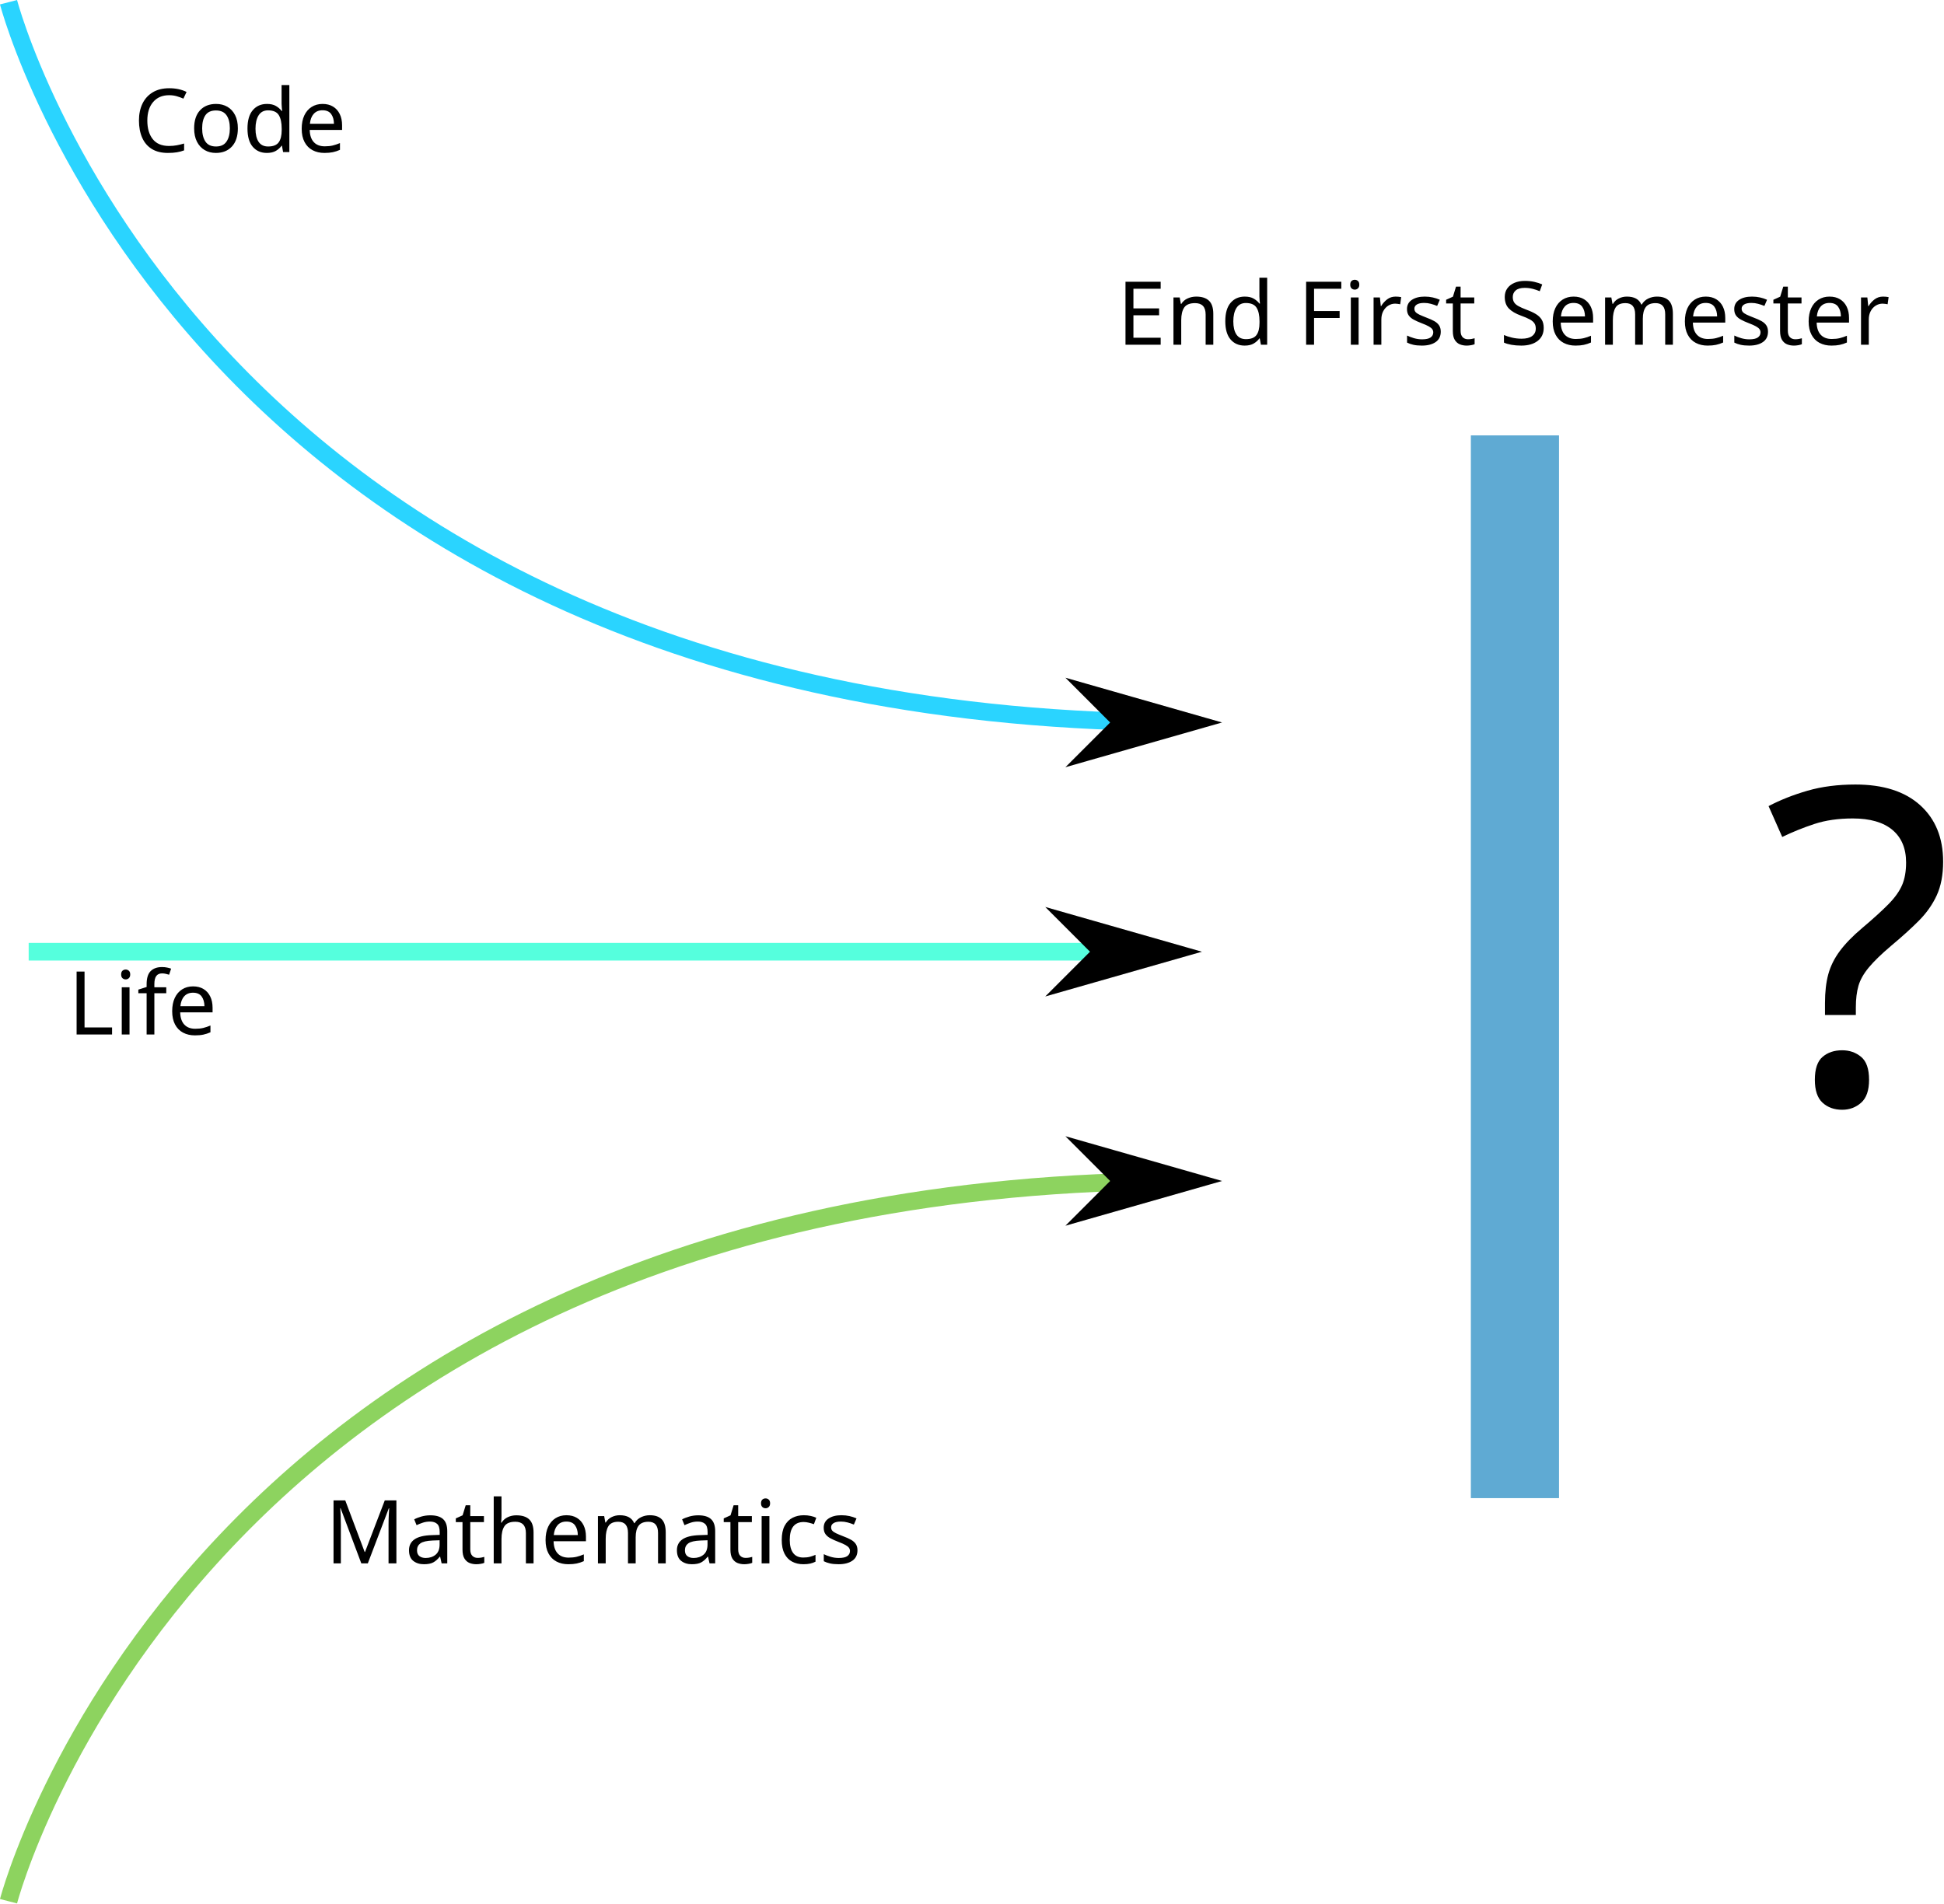
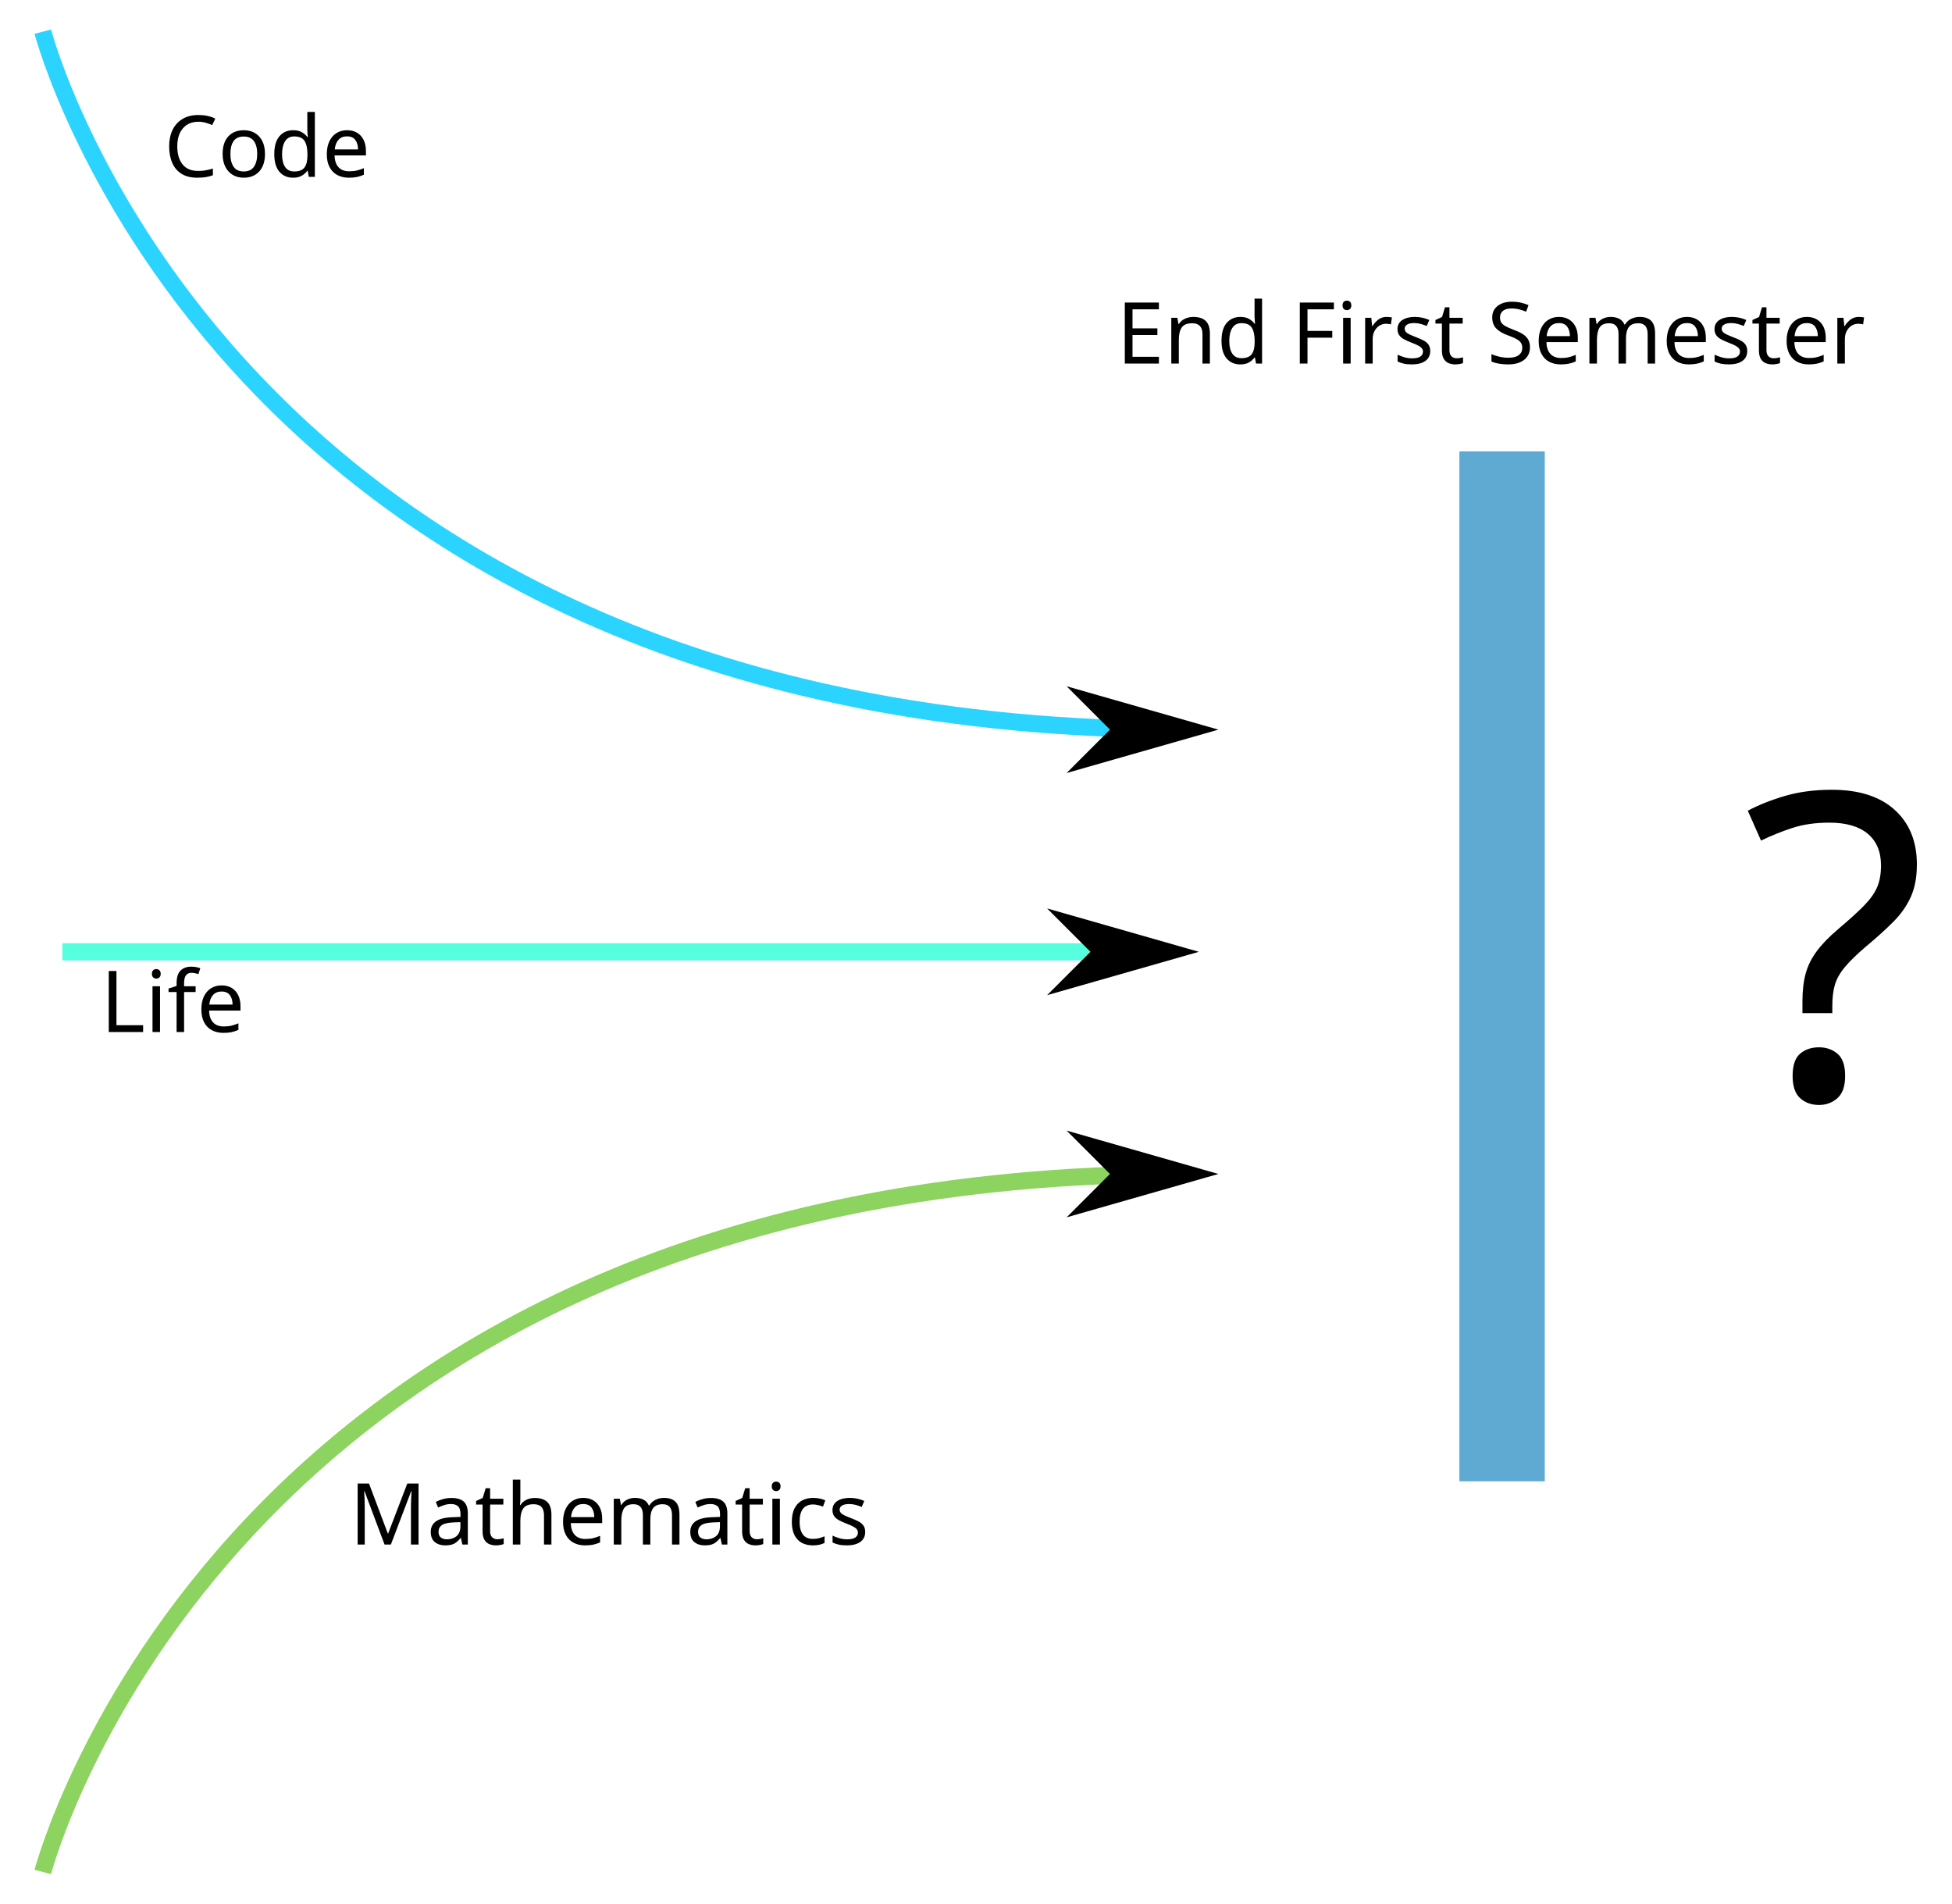
- <svg xmlns="http://www.w3.org/2000/svg" version="1.1" width="1102.558" height="1079.75" id="svg2">
+ <svg xmlns="http://www.w3.org/2000/svg" width="1142.857" height="1114.286" id="svg2" version="1.1">
  <defs id="defs4">
-     <marker refX="0" refY="0" orient="auto" id="Arrow1Mend" style="overflow:visible">
-       <path d="M 0,0 5,-5 -12.5,0 5,5 0,0 z" transform="matrix(-0.4,0,0,-0.4,-4,0)" id="path3778" style="fill-rule:evenodd;stroke:#000000;stroke-width:1pt" />
+     <marker orient="auto" refY="0" refX="0" id="Arrow1Mend" style="overflow:visible">
+       <path id="path3778" d="M 0,0 5,-5 -12.5,0 5,5 0,0 z" style="fill-rule:evenodd;stroke:#000000;stroke-width:1pt" transform="matrix(-0.4,0,0,-0.4,-4,0)" />
    </marker>
-     <marker refX="0" refY="0" orient="auto" id="Arrow1Mend-9" style="overflow:visible">
-       <path d="M 0,0 5,-5 -12.5,0 5,5 0,0 z" transform="matrix(-0.4,0,0,-0.4,-4,0)" id="path3778-4" style="fill-rule:evenodd;stroke:#000000;stroke-width:1pt" />
+     <marker orient="auto" refY="0" refX="0" id="Arrow1Mend-9" style="overflow:visible">
+       <path id="path3778-4" d="M 0,0 5,-5 -12.5,0 5,5 0,0 z" style="fill-rule:evenodd;stroke:#000000;stroke-width:1pt" transform="matrix(-0.4,0,0,-0.4,-4,0)" />
    </marker>
  </defs>
-   <g transform="translate(474.3438,97.46875)" id="layer1">
-     <path d="m 384.868,149.505 0,602.857" id="path2985" style="fill:#ff0000;stroke:#5faad3;stroke-width:50;stroke-linecap:butt;stroke-linejoin:miter;stroke-miterlimit:4;stroke-opacity:1;stroke-dasharray:none" />
-     <text x="159.143" y="98.076" id="text3755" xml:space="preserve" style="font-size:250px;font-style:normal;font-variant:normal;font-weight:normal;font-stretch:normal;line-height:125%;letter-spacing:0px;word-spacing:0px;fill:#000000;fill-opacity:1;stroke:none;font-family:Ubuntu Mono;-inkscape-font-specification:Ubuntu Mono">
-       <tspan x="159.143" y="98.076" id="tspan3757" style="font-size:50px">End First Semester</tspan>
-       <tspan x="159.143" y="160.576" id="tspan3759" />
-     </text>
-     <path d="m -458.08,442.407 645.714,0" id="path3763" style="fill:#55ffdd;stroke:#55ffdd;stroke-width:10;stroke-linecap:butt;stroke-linejoin:miter;stroke-miterlimit:4;stroke-opacity:1;stroke-dasharray:none;marker-end:url(#Arrow1Mend)" />
-     <path d="m -469.509,-96.209 c 0,0 105.714,408.571 668.571,408.571" id="path4209" style="fill:none;stroke:#2ad4ff;stroke-width:10;stroke-linecap:butt;stroke-linejoin:miter;stroke-miterlimit:4;stroke-opacity:1;stroke-dasharray:none;marker-end:url(#Arrow1Mend)" />
-     <path d="m -469.509,981.023 c 0,0 105.714,-408.571 668.571,-408.571" id="path4209-7" style="fill:none;stroke:#8dd35f;stroke-width:10;stroke-linecap:butt;stroke-linejoin:miter;stroke-miterlimit:4;stroke-opacity:1;stroke-dasharray:none;marker-end:url(#Arrow1Mend)" />
-     <text x="-398.582" y="-11.213" id="text3755-7" xml:space="preserve" style="font-size:250px;font-style:normal;font-variant:normal;font-weight:normal;font-stretch:normal;line-height:125%;letter-spacing:0px;word-spacing:0px;fill:#000000;fill-opacity:1;stroke:none;font-family:Ubuntu Mono;-inkscape-font-specification:Ubuntu Mono">
-       <tspan x="-398.582" y="-11.213" id="tspan3757-7" style="font-size:50px">Code</tspan>
-       <tspan x="-398.582" y="51.287" id="tspan4441" style="font-size:50px" />
-       <tspan x="-398.582" y="113.787" id="tspan3759-9" />
-     </text>
-     <text x="-435.739" y="489.362" id="text3755-7-5" xml:space="preserve" style="font-size:250px;font-style:normal;font-variant:normal;font-weight:normal;font-stretch:normal;line-height:125%;letter-spacing:0px;word-spacing:0px;fill:#000000;fill-opacity:1;stroke:none;font-family:Ubuntu Mono;-inkscape-font-specification:Ubuntu Mono">
-       <tspan x="-435.739" y="489.362" id="tspan3757-7-1" style="font-size:50px">Life</tspan>
-       <tspan x="-435.739" y="551.862" id="tspan4441-1" style="font-size:50px" />
-       <tspan x="-435.739" y="614.362" id="tspan3759-9-4" />
-     </text>
-     <text x="-290.025" y="789.362" id="text3755-7-3" xml:space="preserve" style="font-size:250px;font-style:normal;font-variant:normal;font-weight:normal;font-stretch:normal;line-height:125%;letter-spacing:0px;word-spacing:0px;fill:#000000;fill-opacity:1;stroke:none;font-family:Ubuntu Mono;-inkscape-font-specification:Ubuntu Mono">
-       <tspan x="-290.025" y="789.362" id="tspan3757-7-6" style="font-size:50px">Mathematics</tspan>
-       <tspan x="-290.025" y="851.862" id="tspan4441-4" style="font-size:50px" />
-       <tspan x="-290.025" y="914.362" id="tspan3759-9-2" />
-     </text>
-     <text x="525.714" y="528.559" id="text4483" xml:space="preserve" style="font-size:250px;font-style:normal;font-variant:normal;font-weight:normal;font-stretch:normal;line-height:125%;letter-spacing:0px;word-spacing:0px;fill:#000000;fill-opacity:1;stroke:none;font-family:Ubuntu Mono;-inkscape-font-specification:Ubuntu Mono">
-       <tspan x="525.714" y="528.559" id="tspan4485">?</tspan>
-     </text>
+   <g id="layer1" transform="translate(482.9152,109.1473)">
+     <g id="g4508" transform="translate(11.66073,5.588715)">
+       <path id="path2985" d="m 384.868,149.505 0,602.857" style="fill:#ff0000;stroke:#5faad3;stroke-width:50;stroke-linecap:butt;stroke-linejoin:miter;stroke-miterlimit:4;stroke-opacity:1;stroke-dasharray:none" />
+       <text id="text3755" y="98.076" x="159.143" style="font-size:250px;font-style:normal;font-variant:normal;font-weight:normal;font-stretch:normal;line-height:125%;letter-spacing:0px;word-spacing:0px;fill:#000000;fill-opacity:1;stroke:none;font-family:Ubuntu Mono;-inkscape-font-specification:Ubuntu Mono" xml:space="preserve">
+         <tspan style="font-size:50px" y="98.076" x="159.143" id="tspan3757">End First Semester</tspan>
+         <tspan id="tspan3759" y="160.576" x="159.143" />
+       </text>
+       <path id="path3763" d="m -458.08,442.407 645.714,0" style="fill:#55ffdd;stroke:#55ffdd;stroke-width:10;stroke-linecap:butt;stroke-linejoin:miter;stroke-miterlimit:4;stroke-opacity:1;stroke-dasharray:none;marker-end:url(#Arrow1Mend)" />
+       <path id="path4209" d="m -469.509,-96.209 c 0,0 105.714,408.571 668.571,408.571" style="fill:none;stroke:#2ad4ff;stroke-width:10;stroke-linecap:butt;stroke-linejoin:miter;stroke-miterlimit:4;stroke-opacity:1;stroke-dasharray:none;marker-end:url(#Arrow1Mend)" />
+       <path id="path4209-7" d="m -469.509,981.023 c 0,0 105.714,-408.571 668.571,-408.571" style="fill:none;stroke:#8dd35f;stroke-width:10;stroke-linecap:butt;stroke-linejoin:miter;stroke-miterlimit:4;stroke-opacity:1;stroke-dasharray:none;marker-end:url(#Arrow1Mend)" />
+       <text id="text3755-7" y="-11.213" x="-398.582" style="font-size:250px;font-style:normal;font-variant:normal;font-weight:normal;font-stretch:normal;line-height:125%;letter-spacing:0px;word-spacing:0px;fill:#000000;fill-opacity:1;stroke:none;font-family:Ubuntu Mono;-inkscape-font-specification:Ubuntu Mono" xml:space="preserve">
+         <tspan style="font-size:50px" y="-11.213" x="-398.582" id="tspan3757-7">Code</tspan>
+         <tspan id="tspan4441" style="font-size:50px" y="51.287" x="-398.582" />
+         <tspan id="tspan3759-9" y="113.787" x="-398.582" />
+       </text>
+       <text id="text3755-7-5" y="489.362" x="-435.739" style="font-size:250px;font-style:normal;font-variant:normal;font-weight:normal;font-stretch:normal;line-height:125%;letter-spacing:0px;word-spacing:0px;fill:#000000;fill-opacity:1;stroke:none;font-family:Ubuntu Mono;-inkscape-font-specification:Ubuntu Mono" xml:space="preserve">
+         <tspan style="font-size:50px" y="489.362" x="-435.739" id="tspan3757-7-1">Life</tspan>
+         <tspan id="tspan4441-1" style="font-size:50px" y="551.862" x="-435.739" />
+         <tspan id="tspan3759-9-4" y="614.362" x="-435.739" />
+       </text>
+       <text id="text3755-7-3" y="789.362" x="-290.025" style="font-size:250px;font-style:normal;font-variant:normal;font-weight:normal;font-stretch:normal;line-height:125%;letter-spacing:0px;word-spacing:0px;fill:#000000;fill-opacity:1;stroke:none;font-family:Ubuntu Mono;-inkscape-font-specification:Ubuntu Mono" xml:space="preserve">
+         <tspan style="font-size:50px" y="789.362" x="-290.025" id="tspan3757-7-6">Mathematics</tspan>
+         <tspan id="tspan4441-4" style="font-size:50px" y="851.862" x="-290.025" />
+         <tspan id="tspan3759-9-2" y="914.362" x="-290.025" />
+       </text>
+       <text id="text4483" y="528.559" x="525.714" style="font-size:250px;font-style:normal;font-variant:normal;font-weight:normal;font-stretch:normal;line-height:125%;letter-spacing:0px;word-spacing:0px;fill:#000000;fill-opacity:1;stroke:none;font-family:Ubuntu Mono;-inkscape-font-specification:Ubuntu Mono" xml:space="preserve">
+         <tspan y="528.559" x="525.714" id="tspan4485">?</tspan>
+       </text>
+     </g>
+     <rect style="fill:none;stroke:none" id="rect4506" width="1142.857" height="1114.286" x="-8.571" y="-11.679" transform="translate(-474.3438,-97.46875)" />
  </g>
</svg>
